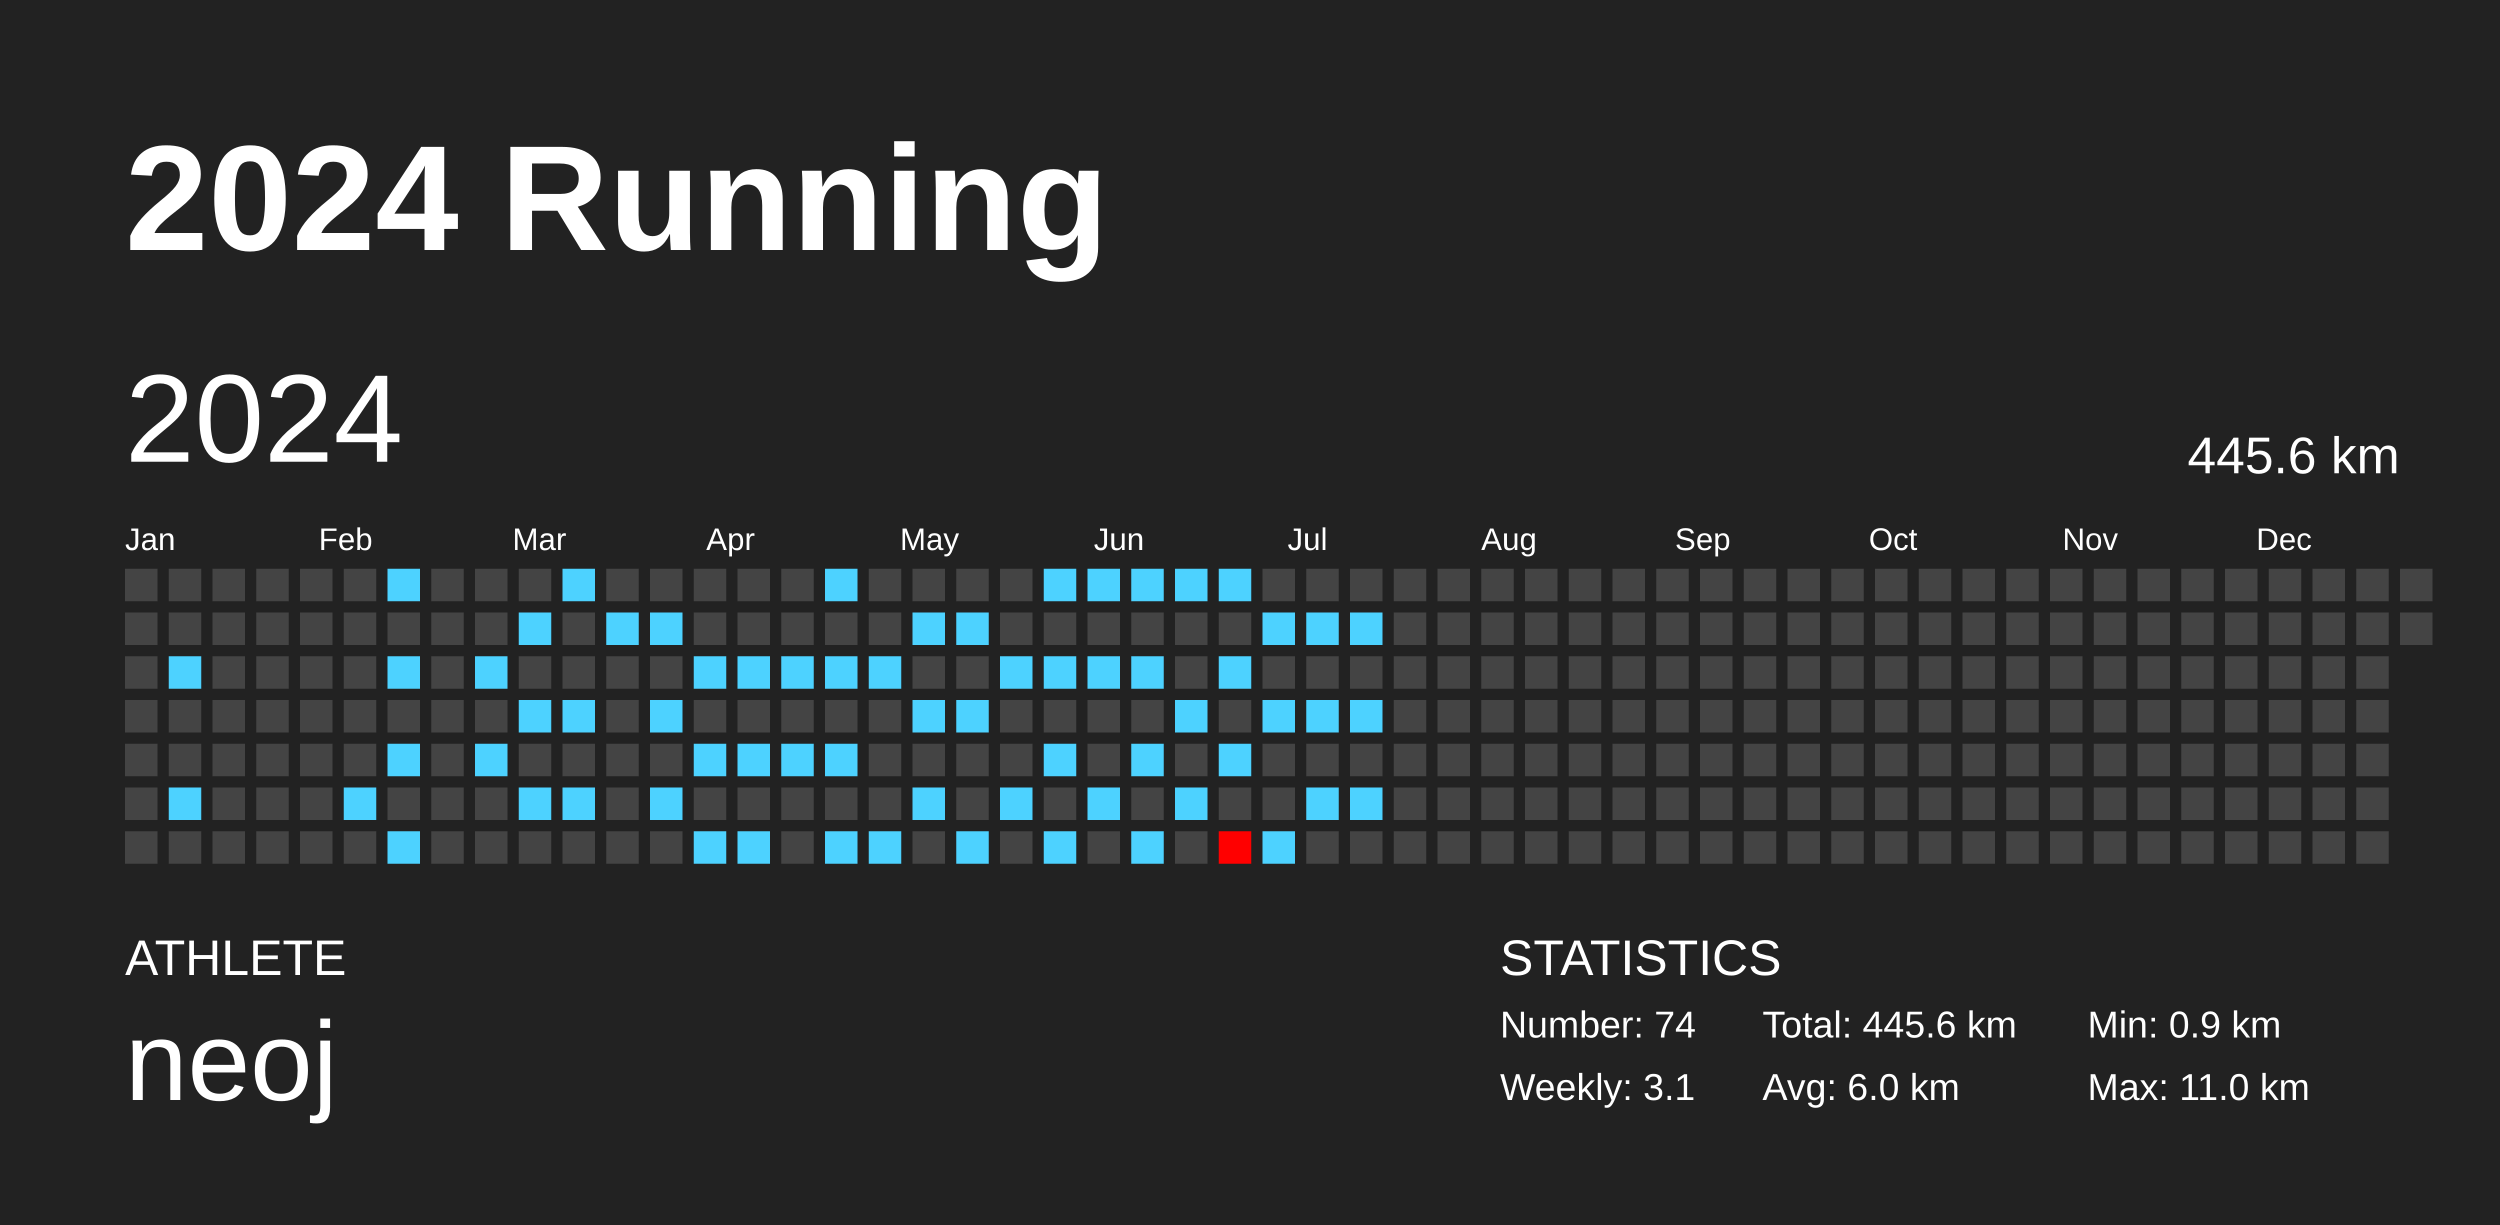
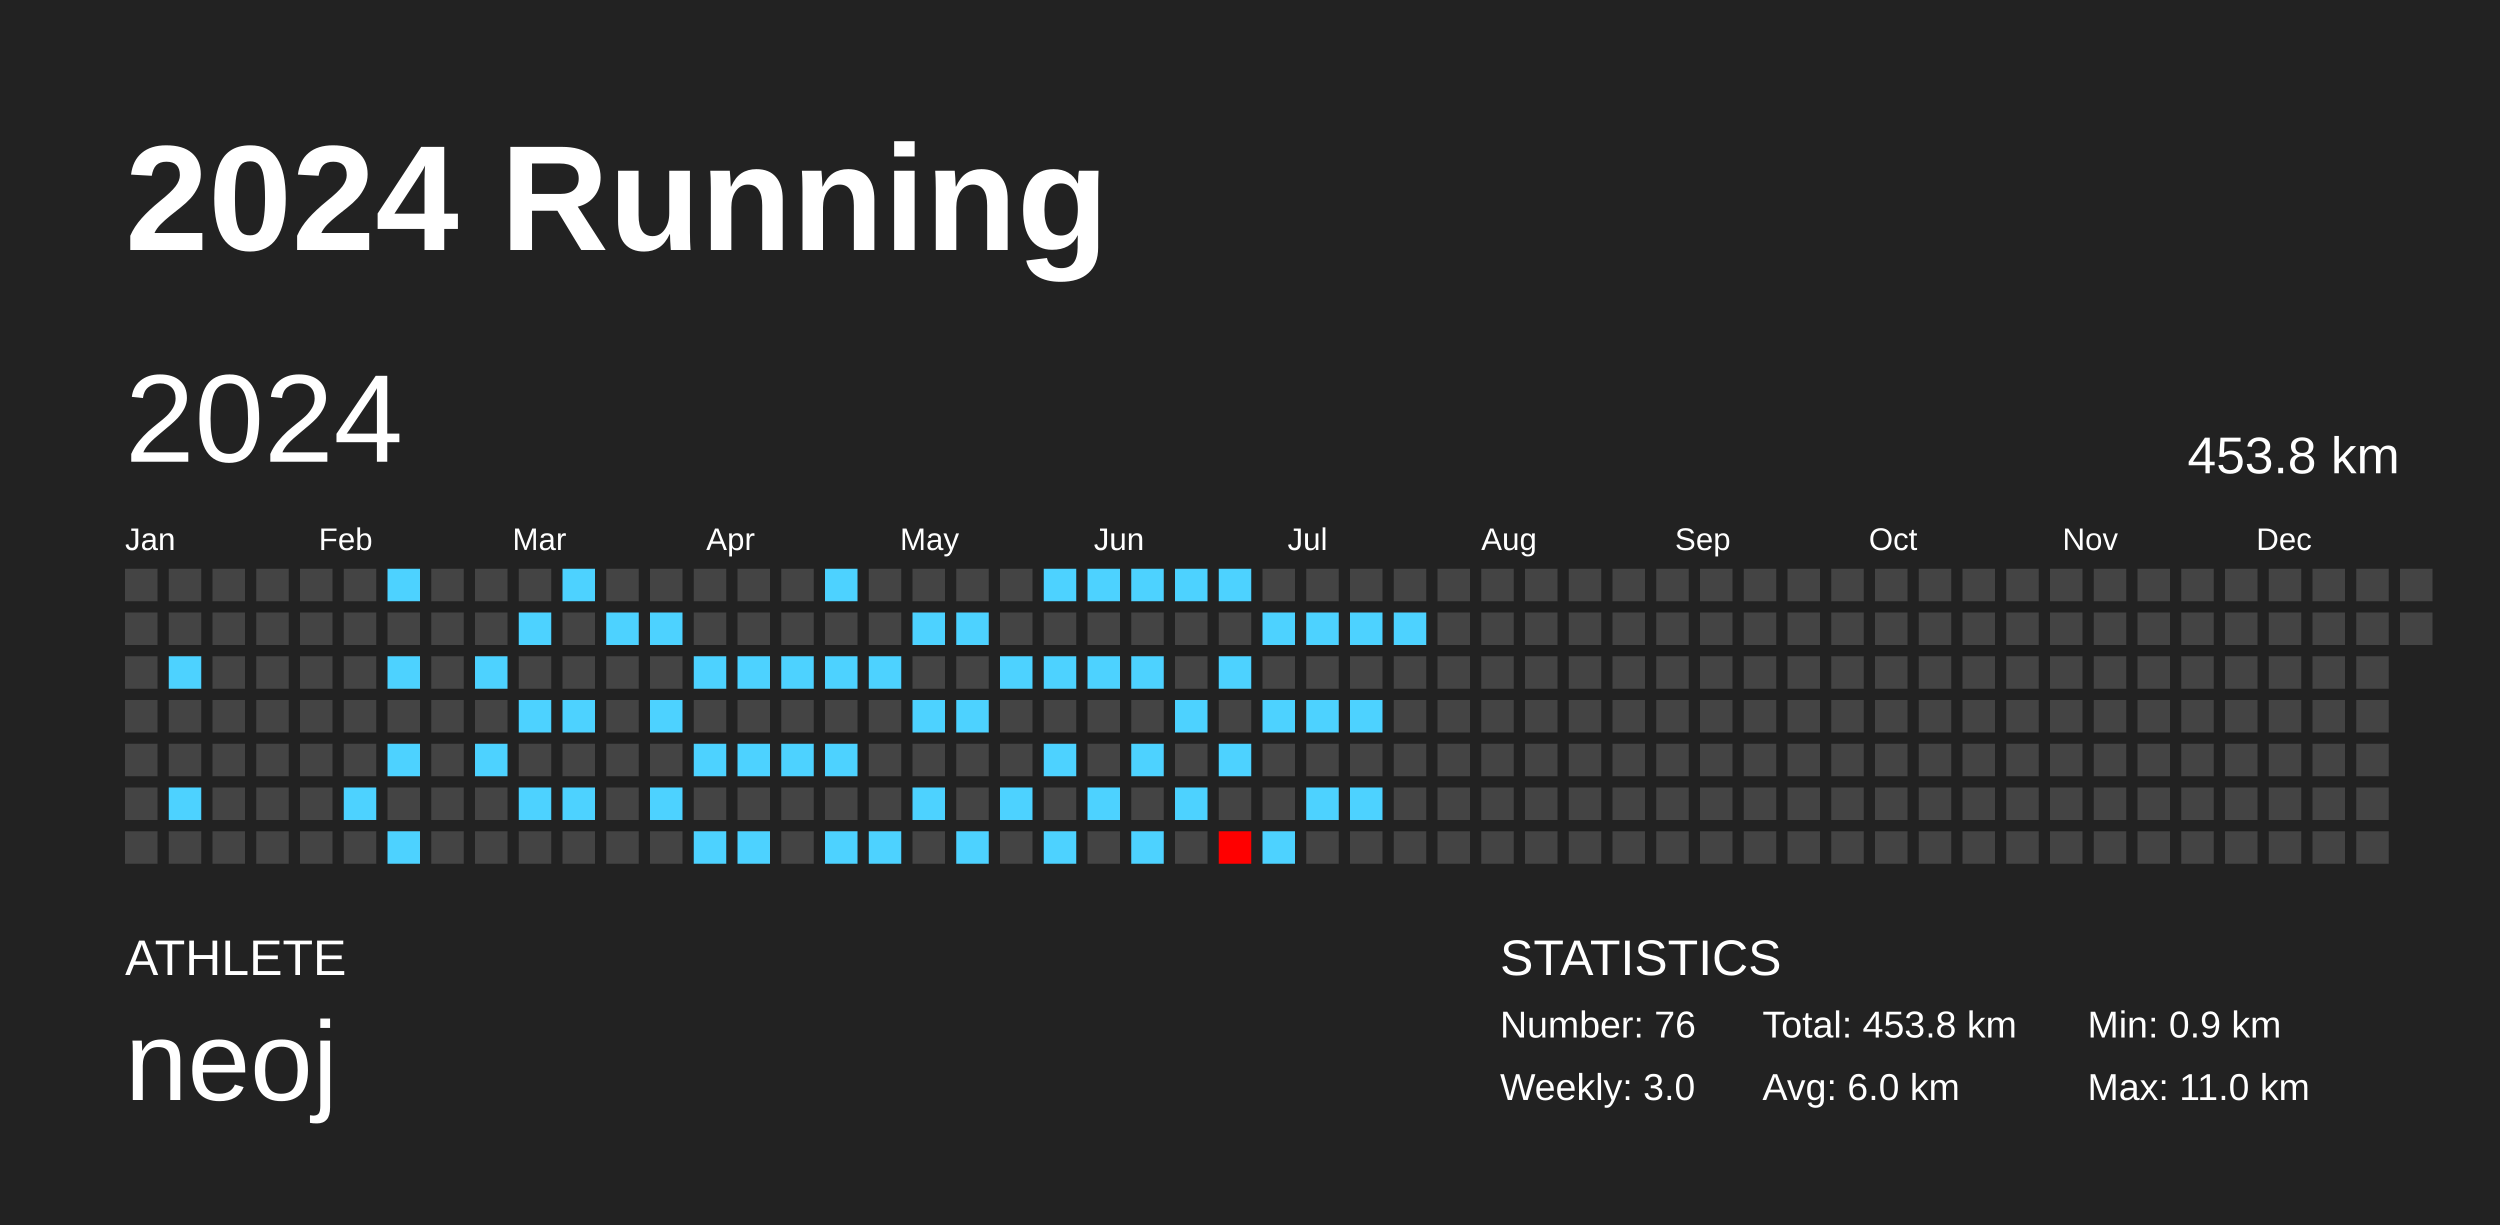
<svg xmlns="http://www.w3.org/2000/svg" baseProfile="full" height="98mm" version="1.1" viewBox="0,0,200,98" width="200mm">
  <defs />
  <rect fill="#222222" height="98" width="200" x="0" y="0" />
  <text fill="#FFFFFF" style="font-size:12px; font-family:Arial; font-weight:bold;" x="10" y="20">2024 Running</text>
  <text fill="#FFFFFF" style="font-size:4px; font-family:Arial" x="10" y="78">ATHLETE</text>
  <text fill="#FFFFFF" style="font-size:9px; font-family:Arial" x="10" y="88">neoj</text>
  <text fill="#FFFFFF" style="font-size:4px; font-family:Arial" x="120" y="78">STATISTICS</text>
-   <text fill="#FFFFFF" style="font-size:3px; font-family:Arial" x="120" y="83">Number: 74</text>
-   <text fill="#FFFFFF" style="font-size:3px; font-family:Arial" x="120" y="88">Weekly: 3.1</text>
-   <text fill="#FFFFFF" style="font-size:3px; font-family:Arial" x="141" y="83">Total: 445.6 km</text>
+   <text fill="#FFFFFF" style="font-size:3px; font-family:Arial" x="120" y="83">Number: 76</text>
+   <text fill="#FFFFFF" style="font-size:3px; font-family:Arial" x="120" y="88">Weekly: 3.0</text>
+   <text fill="#FFFFFF" style="font-size:3px; font-family:Arial" x="141" y="83">Total: 453.8 km</text>
  <text fill="#FFFFFF" style="font-size:3px; font-family:Arial" x="141" y="88">Avg: 6.0 km</text>
  <text fill="#FFFFFF" style="font-size:3px; font-family:Arial" x="167" y="83">Min: 0.9 km</text>
  <text fill="#FFFFFF" style="font-size:3px; font-family:Arial" x="167" y="88">Max: 11.0 km</text>
  <text dominant-baseline="hanging" fill="#FFFFFF" style="font-size:10.0px; font-family:Arial;" x="10" y="30">2024</text>
-   <text dominant-baseline="hanging" fill="#FFFFFF" style="font-size:4.125px; font-family:Arial;" x="175" y="35">445.6 km</text>
+   <text dominant-baseline="hanging" fill="#FFFFFF" style="font-size:4.125px; font-family:Arial;" x="175" y="35">453.8 km</text>
  <text fill="#FFFFFF" style="font-size:2.5px; font-family:Arial" x="10.0" y="44">Jan</text>
  <text fill="#FFFFFF" style="font-size:2.5px; font-family:Arial" x="25.5" y="44">Feb</text>
  <text fill="#FFFFFF" style="font-size:2.5px; font-family:Arial" x="41.0" y="44">Mar</text>
  <text fill="#FFFFFF" style="font-size:2.5px; font-family:Arial" x="56.5" y="44">Apr</text>
  <text fill="#FFFFFF" style="font-size:2.5px; font-family:Arial" x="72.0" y="44">May</text>
  <text fill="#FFFFFF" style="font-size:2.5px; font-family:Arial" x="87.5" y="44">Jun</text>
  <text fill="#FFFFFF" style="font-size:2.5px; font-family:Arial" x="103.0" y="44">Jul</text>
  <text fill="#FFFFFF" style="font-size:2.5px; font-family:Arial" x="118.5" y="44">Aug</text>
  <text fill="#FFFFFF" style="font-size:2.5px; font-family:Arial" x="134.0" y="44">Sep</text>
  <text fill="#FFFFFF" style="font-size:2.5px; font-family:Arial" x="149.5" y="44">Oct</text>
  <text fill="#FFFFFF" style="font-size:2.5px; font-family:Arial" x="165.0" y="44">Nov</text>
  <text fill="#FFFFFF" style="font-size:2.5px; font-family:Arial" x="180.5" y="44">Dec</text>
  <rect fill="#444444" height="2.6" width="2.6" x="10.0" y="45.5" />
  <rect fill="#444444" height="2.6" width="2.6" x="10.0" y="49.0" />
  <rect fill="#444444" height="2.6" width="2.6" x="10.0" y="52.5" />
  <rect fill="#444444" height="2.6" width="2.6" x="10.0" y="56.0" />
  <rect fill="#444444" height="2.6" width="2.6" x="10.0" y="59.5" />
  <rect fill="#444444" height="2.6" width="2.6" x="10.0" y="63.0" />
  <rect fill="#444444" height="2.6" width="2.6" x="10.0" y="66.5" />
  <rect fill="#444444" height="2.6" width="2.6" x="13.5" y="45.5" />
  <rect fill="#444444" height="2.6" width="2.6" x="13.5" y="49.0" />
  <rect fill="#4dd2ff" height="2.6" width="2.6" x="13.5" y="52.5" />
  <rect fill="#444444" height="2.6" width="2.6" x="13.5" y="56.0" />
  <rect fill="#444444" height="2.6" width="2.6" x="13.5" y="59.5" />
  <rect fill="#4dd2ff" height="2.6" width="2.6" x="13.5" y="63.0" />
  <rect fill="#444444" height="2.6" width="2.6" x="13.5" y="66.5" />
  <rect fill="#444444" height="2.6" width="2.6" x="17.0" y="45.5" />
  <rect fill="#444444" height="2.6" width="2.6" x="17.0" y="49.0" />
  <rect fill="#444444" height="2.6" width="2.6" x="17.0" y="52.5" />
  <rect fill="#444444" height="2.6" width="2.6" x="17.0" y="56.0" />
  <rect fill="#444444" height="2.6" width="2.6" x="17.0" y="59.5" />
  <rect fill="#444444" height="2.6" width="2.6" x="17.0" y="63.0" />
  <rect fill="#444444" height="2.6" width="2.6" x="17.0" y="66.5" />
  <rect fill="#444444" height="2.6" width="2.6" x="20.5" y="45.5" />
  <rect fill="#444444" height="2.6" width="2.6" x="20.5" y="49.0" />
  <rect fill="#444444" height="2.6" width="2.6" x="20.5" y="52.5" />
  <rect fill="#444444" height="2.6" width="2.6" x="20.5" y="56.0" />
  <rect fill="#444444" height="2.6" width="2.6" x="20.5" y="59.5" />
  <rect fill="#444444" height="2.6" width="2.6" x="20.5" y="63.0" />
  <rect fill="#444444" height="2.6" width="2.6" x="20.5" y="66.5" />
  <rect fill="#444444" height="2.6" width="2.6" x="24.0" y="45.5" />
  <rect fill="#444444" height="2.6" width="2.6" x="24.0" y="49.0" />
  <rect fill="#444444" height="2.6" width="2.6" x="24.0" y="52.5" />
  <rect fill="#444444" height="2.6" width="2.6" x="24.0" y="56.0" />
  <rect fill="#444444" height="2.6" width="2.6" x="24.0" y="59.5" />
  <rect fill="#444444" height="2.6" width="2.6" x="24.0" y="63.0" />
  <rect fill="#444444" height="2.6" width="2.6" x="24.0" y="66.5" />
  <rect fill="#444444" height="2.6" width="2.6" x="27.5" y="45.5" />
  <rect fill="#444444" height="2.6" width="2.6" x="27.5" y="49.0" />
  <rect fill="#444444" height="2.6" width="2.6" x="27.5" y="52.5" />
  <rect fill="#444444" height="2.6" width="2.6" x="27.5" y="56.0" />
  <rect fill="#444444" height="2.6" width="2.6" x="27.5" y="59.5" />
  <rect fill="#4dd2ff" height="2.6" width="2.6" x="27.5" y="63.0" />
  <rect fill="#444444" height="2.6" width="2.6" x="27.5" y="66.5" />
  <rect fill="#4dd2ff" height="2.6" width="2.6" x="31.0" y="45.5" />
  <rect fill="#444444" height="2.6" width="2.6" x="31.0" y="49.0" />
  <rect fill="#4dd2ff" height="2.6" width="2.6" x="31.0" y="52.5" />
  <rect fill="#444444" height="2.6" width="2.6" x="31.0" y="56.0" />
  <rect fill="#4dd2ff" height="2.6" width="2.6" x="31.0" y="59.5" />
  <rect fill="#444444" height="2.6" width="2.6" x="31.0" y="63.0" />
  <rect fill="#4dd2ff" height="2.6" width="2.6" x="31.0" y="66.5" />
  <rect fill="#444444" height="2.6" width="2.6" x="34.5" y="45.5" />
  <rect fill="#444444" height="2.6" width="2.6" x="34.5" y="49.0" />
  <rect fill="#444444" height="2.6" width="2.6" x="34.5" y="52.5" />
  <rect fill="#444444" height="2.6" width="2.6" x="34.5" y="56.0" />
  <rect fill="#444444" height="2.6" width="2.6" x="34.5" y="59.5" />
  <rect fill="#444444" height="2.6" width="2.6" x="34.5" y="63.0" />
  <rect fill="#444444" height="2.6" width="2.6" x="34.5" y="66.5" />
  <rect fill="#444444" height="2.6" width="2.6" x="38.0" y="45.5" />
  <rect fill="#444444" height="2.6" width="2.6" x="38.0" y="49.0" />
  <rect fill="#4dd2ff" height="2.6" width="2.6" x="38.0" y="52.5" />
  <rect fill="#444444" height="2.6" width="2.6" x="38.0" y="56.0" />
  <rect fill="#4dd2ff" height="2.6" width="2.6" x="38.0" y="59.5" />
  <rect fill="#444444" height="2.6" width="2.6" x="38.0" y="63.0" />
  <rect fill="#444444" height="2.6" width="2.6" x="38.0" y="66.5" />
  <rect fill="#444444" height="2.6" width="2.6" x="41.5" y="45.5" />
  <rect fill="#4dd2ff" height="2.6" width="2.6" x="41.5" y="49.0" />
  <rect fill="#444444" height="2.6" width="2.6" x="41.5" y="52.5" />
  <rect fill="#4dd2ff" height="2.6" width="2.6" x="41.5" y="56.0" />
  <rect fill="#444444" height="2.6" width="2.6" x="41.5" y="59.5" />
  <rect fill="#4dd2ff" height="2.6" width="2.6" x="41.5" y="63.0" />
  <rect fill="#444444" height="2.6" width="2.6" x="41.5" y="66.5" />
  <rect fill="#4dd2ff" height="2.6" width="2.6" x="45.0" y="45.5" />
  <rect fill="#444444" height="2.6" width="2.6" x="45.0" y="49.0" />
  <rect fill="#444444" height="2.6" width="2.6" x="45.0" y="52.5" />
  <rect fill="#4dd2ff" height="2.6" width="2.6" x="45.0" y="56.0" />
  <rect fill="#444444" height="2.6" width="2.6" x="45.0" y="59.5" />
  <rect fill="#4dd2ff" height="2.6" width="2.6" x="45.0" y="63.0" />
  <rect fill="#444444" height="2.6" width="2.6" x="45.0" y="66.5" />
  <rect fill="#444444" height="2.6" width="2.6" x="48.5" y="45.5" />
  <rect fill="#4dd2ff" height="2.6" width="2.6" x="48.5" y="49.0" />
  <rect fill="#444444" height="2.6" width="2.6" x="48.5" y="52.5" />
  <rect fill="#444444" height="2.6" width="2.6" x="48.5" y="56.0" />
  <rect fill="#444444" height="2.6" width="2.6" x="48.5" y="59.5" />
  <rect fill="#444444" height="2.6" width="2.6" x="48.5" y="63.0" />
  <rect fill="#444444" height="2.6" width="2.6" x="48.5" y="66.5" />
  <rect fill="#444444" height="2.6" width="2.6" x="52.0" y="45.5" />
  <rect fill="#4dd2ff" height="2.6" width="2.6" x="52.0" y="49.0" />
  <rect fill="#444444" height="2.6" width="2.6" x="52.0" y="52.5" />
  <rect fill="#4dd2ff" height="2.6" width="2.6" x="52.0" y="56.0" />
  <rect fill="#444444" height="2.6" width="2.6" x="52.0" y="59.5" />
  <rect fill="#4dd2ff" height="2.6" width="2.6" x="52.0" y="63.0" />
  <rect fill="#444444" height="2.6" width="2.6" x="52.0" y="66.5" />
  <rect fill="#444444" height="2.6" width="2.6" x="55.5" y="45.5" />
  <rect fill="#444444" height="2.6" width="2.6" x="55.5" y="49.0" />
  <rect fill="#4dd2ff" height="2.6" width="2.6" x="55.5" y="52.5" />
  <rect fill="#444444" height="2.6" width="2.6" x="55.5" y="56.0" />
  <rect fill="#4dd2ff" height="2.6" width="2.6" x="55.5" y="59.5" />
  <rect fill="#444444" height="2.6" width="2.6" x="55.5" y="63.0" />
  <rect fill="#4dd2ff" height="2.6" width="2.6" x="55.5" y="66.5" />
  <rect fill="#444444" height="2.6" width="2.6" x="59.0" y="45.5" />
  <rect fill="#444444" height="2.6" width="2.6" x="59.0" y="49.0" />
  <rect fill="#4dd2ff" height="2.6" width="2.6" x="59.0" y="52.5" />
  <rect fill="#444444" height="2.6" width="2.6" x="59.0" y="56.0" />
  <rect fill="#4dd2ff" height="2.6" width="2.6" x="59.0" y="59.5" />
  <rect fill="#444444" height="2.6" width="2.6" x="59.0" y="63.0" />
  <rect fill="#4dd2ff" height="2.6" width="2.6" x="59.0" y="66.5" />
  <rect fill="#444444" height="2.6" width="2.6" x="62.5" y="45.5" />
  <rect fill="#444444" height="2.6" width="2.6" x="62.5" y="49.0" />
  <rect fill="#4dd2ff" height="2.6" width="2.6" x="62.5" y="52.5" />
  <rect fill="#444444" height="2.6" width="2.6" x="62.5" y="56.0" />
  <rect fill="#4dd2ff" height="2.6" width="2.6" x="62.5" y="59.5" />
  <rect fill="#444444" height="2.6" width="2.6" x="62.5" y="63.0" />
  <rect fill="#444444" height="2.6" width="2.6" x="62.5" y="66.5" />
  <rect fill="#4dd2ff" height="2.6" width="2.6" x="66.0" y="45.5" />
  <rect fill="#444444" height="2.6" width="2.6" x="66.0" y="49.0" />
  <rect fill="#4dd2ff" height="2.6" width="2.6" x="66.0" y="52.5" />
  <rect fill="#444444" height="2.6" width="2.6" x="66.0" y="56.0" />
  <rect fill="#4dd2ff" height="2.6" width="2.6" x="66.0" y="59.5" />
  <rect fill="#444444" height="2.6" width="2.6" x="66.0" y="63.0" />
  <rect fill="#4dd2ff" height="2.6" width="2.6" x="66.0" y="66.5" />
  <rect fill="#444444" height="2.6" width="2.6" x="69.5" y="45.5" />
  <rect fill="#444444" height="2.6" width="2.6" x="69.5" y="49.0" />
  <rect fill="#4dd2ff" height="2.6" width="2.6" x="69.5" y="52.5" />
  <rect fill="#444444" height="2.6" width="2.6" x="69.5" y="56.0" />
  <rect fill="#444444" height="2.6" width="2.6" x="69.5" y="59.5" />
  <rect fill="#444444" height="2.6" width="2.6" x="69.5" y="63.0" />
  <rect fill="#4dd2ff" height="2.6" width="2.6" x="69.5" y="66.5" />
  <rect fill="#444444" height="2.6" width="2.6" x="73.0" y="45.5" />
  <rect fill="#4dd2ff" height="2.6" width="2.6" x="73.0" y="49.0" />
  <rect fill="#444444" height="2.6" width="2.6" x="73.0" y="52.5" />
  <rect fill="#4dd2ff" height="2.6" width="2.6" x="73.0" y="56.0" />
  <rect fill="#444444" height="2.6" width="2.6" x="73.0" y="59.5" />
  <rect fill="#4dd2ff" height="2.6" width="2.6" x="73.0" y="63.0" />
  <rect fill="#444444" height="2.6" width="2.6" x="73.0" y="66.5" />
  <rect fill="#444444" height="2.6" width="2.6" x="76.5" y="45.5" />
  <rect fill="#4dd2ff" height="2.6" width="2.6" x="76.5" y="49.0" />
  <rect fill="#444444" height="2.6" width="2.6" x="76.5" y="52.5" />
  <rect fill="#4dd2ff" height="2.6" width="2.6" x="76.5" y="56.0" />
  <rect fill="#444444" height="2.6" width="2.6" x="76.5" y="59.5" />
  <rect fill="#444444" height="2.6" width="2.6" x="76.5" y="63.0" />
  <rect fill="#4dd2ff" height="2.6" width="2.6" x="76.5" y="66.5" />
  <rect fill="#444444" height="2.6" width="2.6" x="80.0" y="45.5" />
  <rect fill="#444444" height="2.6" width="2.6" x="80.0" y="49.0" />
  <rect fill="#4dd2ff" height="2.6" width="2.6" x="80.0" y="52.5" />
  <rect fill="#444444" height="2.6" width="2.6" x="80.0" y="56.0" />
  <rect fill="#444444" height="2.6" width="2.6" x="80.0" y="59.5" />
  <rect fill="#4dd2ff" height="2.6" width="2.6" x="80.0" y="63.0" />
  <rect fill="#444444" height="2.6" width="2.6" x="80.0" y="66.5" />
  <rect fill="#4dd2ff" height="2.6" width="2.6" x="83.5" y="45.5" />
  <rect fill="#444444" height="2.6" width="2.6" x="83.5" y="49.0" />
  <rect fill="#4dd2ff" height="2.6" width="2.6" x="83.5" y="52.5" />
  <rect fill="#444444" height="2.6" width="2.6" x="83.5" y="56.0" />
  <rect fill="#4dd2ff" height="2.6" width="2.6" x="83.5" y="59.5" />
  <rect fill="#444444" height="2.6" width="2.6" x="83.5" y="63.0" />
  <rect fill="#4dd2ff" height="2.6" width="2.6" x="83.5" y="66.5" />
  <rect fill="#4dd2ff" height="2.6" width="2.6" x="87.0" y="45.5" />
  <rect fill="#444444" height="2.6" width="2.6" x="87.0" y="49.0" />
  <rect fill="#4dd2ff" height="2.6" width="2.6" x="87.0" y="52.5" />
  <rect fill="#444444" height="2.6" width="2.6" x="87.0" y="56.0" />
  <rect fill="#444444" height="2.6" width="2.6" x="87.0" y="59.5" />
  <rect fill="#4dd2ff" height="2.6" width="2.6" x="87.0" y="63.0" />
  <rect fill="#444444" height="2.6" width="2.6" x="87.0" y="66.5" />
  <rect fill="#4dd2ff" height="2.6" width="2.6" x="90.5" y="45.5" />
  <rect fill="#444444" height="2.6" width="2.6" x="90.5" y="49.0" />
  <rect fill="#4dd2ff" height="2.6" width="2.6" x="90.5" y="52.5" />
  <rect fill="#444444" height="2.6" width="2.6" x="90.5" y="56.0" />
  <rect fill="#4dd2ff" height="2.6" width="2.6" x="90.5" y="59.5" />
  <rect fill="#444444" height="2.6" width="2.6" x="90.5" y="63.0" />
  <rect fill="#4dd2ff" height="2.6" width="2.6" x="90.5" y="66.5" />
  <rect fill="#4dd2ff" height="2.6" width="2.6" x="94.0" y="45.5" />
  <rect fill="#444444" height="2.6" width="2.6" x="94.0" y="49.0" />
  <rect fill="#444444" height="2.6" width="2.6" x="94.0" y="52.5" />
  <rect fill="#4dd2ff" height="2.6" width="2.6" x="94.0" y="56.0" />
  <rect fill="#444444" height="2.6" width="2.6" x="94.0" y="59.5" />
  <rect fill="#4dd2ff" height="2.6" width="2.6" x="94.0" y="63.0" />
  <rect fill="#444444" height="2.6" width="2.6" x="94.0" y="66.5" />
  <rect fill="#4dd2ff" height="2.6" width="2.6" x="97.5" y="45.5" />
  <rect fill="#444444" height="2.6" width="2.6" x="97.5" y="49.0" />
  <rect fill="#4dd2ff" height="2.6" width="2.6" x="97.5" y="52.5" />
  <rect fill="#444444" height="2.6" width="2.6" x="97.5" y="56.0" />
  <rect fill="#4dd2ff" height="2.6" width="2.6" x="97.5" y="59.5" />
  <rect fill="#444444" height="2.6" width="2.6" x="97.5" y="63.0" />
  <rect fill="#ff0000" height="2.6" width="2.6" x="97.5" y="66.5" />
  <rect fill="#444444" height="2.6" width="2.6" x="101.0" y="45.5" />
  <rect fill="#4dd2ff" height="2.6" width="2.6" x="101.0" y="49.0" />
  <rect fill="#444444" height="2.6" width="2.6" x="101.0" y="52.5" />
  <rect fill="#4dd2ff" height="2.6" width="2.6" x="101.0" y="56.0" />
  <rect fill="#444444" height="2.6" width="2.6" x="101.0" y="59.5" />
  <rect fill="#444444" height="2.6" width="2.6" x="101.0" y="63.0" />
  <rect fill="#4dd2ff" height="2.6" width="2.6" x="101.0" y="66.5" />
  <rect fill="#444444" height="2.6" width="2.6" x="104.5" y="45.5" />
  <rect fill="#4dd2ff" height="2.6" width="2.6" x="104.5" y="49.0" />
  <rect fill="#444444" height="2.6" width="2.6" x="104.5" y="52.5" />
  <rect fill="#4dd2ff" height="2.6" width="2.6" x="104.5" y="56.0" />
  <rect fill="#444444" height="2.6" width="2.6" x="104.5" y="59.5" />
  <rect fill="#4dd2ff" height="2.6" width="2.6" x="104.5" y="63.0" />
  <rect fill="#444444" height="2.6" width="2.6" x="104.5" y="66.5" />
  <rect fill="#444444" height="2.6" width="2.6" x="108.0" y="45.5" />
  <rect fill="#4dd2ff" height="2.6" width="2.6" x="108.0" y="49.0" />
  <rect fill="#444444" height="2.6" width="2.6" x="108.0" y="52.5" />
  <rect fill="#4dd2ff" height="2.6" width="2.6" x="108.0" y="56.0" />
  <rect fill="#444444" height="2.6" width="2.6" x="108.0" y="59.5" />
  <rect fill="#4dd2ff" height="2.6" width="2.6" x="108.0" y="63.0" />
  <rect fill="#444444" height="2.6" width="2.6" x="108.0" y="66.5" />
  <rect fill="#444444" height="2.6" width="2.6" x="111.5" y="45.5" />
-   <rect fill="#444444" height="2.6" width="2.6" x="111.5" y="49.0" />
+   <rect fill="#4dd2ff" height="2.6" width="2.6" x="111.5" y="49.0" />
  <rect fill="#444444" height="2.6" width="2.6" x="111.5" y="52.5" />
  <rect fill="#444444" height="2.6" width="2.6" x="111.5" y="56.0" />
  <rect fill="#444444" height="2.6" width="2.6" x="111.5" y="59.5" />
  <rect fill="#444444" height="2.6" width="2.6" x="111.5" y="63.0" />
  <rect fill="#444444" height="2.6" width="2.6" x="111.5" y="66.5" />
  <rect fill="#444444" height="2.6" width="2.6" x="115.0" y="45.5" />
  <rect fill="#444444" height="2.6" width="2.6" x="115.0" y="49.0" />
  <rect fill="#444444" height="2.6" width="2.6" x="115.0" y="52.5" />
  <rect fill="#444444" height="2.6" width="2.6" x="115.0" y="56.0" />
  <rect fill="#444444" height="2.6" width="2.6" x="115.0" y="59.5" />
  <rect fill="#444444" height="2.6" width="2.6" x="115.0" y="63.0" />
  <rect fill="#444444" height="2.6" width="2.6" x="115.0" y="66.5" />
  <rect fill="#444444" height="2.6" width="2.6" x="118.5" y="45.5" />
  <rect fill="#444444" height="2.6" width="2.6" x="118.5" y="49.0" />
  <rect fill="#444444" height="2.6" width="2.6" x="118.5" y="52.5" />
  <rect fill="#444444" height="2.6" width="2.6" x="118.5" y="56.0" />
  <rect fill="#444444" height="2.6" width="2.6" x="118.5" y="59.5" />
  <rect fill="#444444" height="2.6" width="2.6" x="118.5" y="63.0" />
  <rect fill="#444444" height="2.6" width="2.6" x="118.5" y="66.5" />
  <rect fill="#444444" height="2.6" width="2.6" x="122.0" y="45.5" />
  <rect fill="#444444" height="2.6" width="2.6" x="122.0" y="49.0" />
  <rect fill="#444444" height="2.6" width="2.6" x="122.0" y="52.5" />
  <rect fill="#444444" height="2.6" width="2.6" x="122.0" y="56.0" />
  <rect fill="#444444" height="2.6" width="2.6" x="122.0" y="59.5" />
  <rect fill="#444444" height="2.6" width="2.6" x="122.0" y="63.0" />
  <rect fill="#444444" height="2.6" width="2.6" x="122.0" y="66.5" />
  <rect fill="#444444" height="2.6" width="2.6" x="125.5" y="45.5" />
  <rect fill="#444444" height="2.6" width="2.6" x="125.5" y="49.0" />
  <rect fill="#444444" height="2.6" width="2.6" x="125.5" y="52.5" />
  <rect fill="#444444" height="2.6" width="2.6" x="125.5" y="56.0" />
  <rect fill="#444444" height="2.6" width="2.6" x="125.5" y="59.5" />
  <rect fill="#444444" height="2.6" width="2.6" x="125.5" y="63.0" />
  <rect fill="#444444" height="2.6" width="2.6" x="125.5" y="66.5" />
  <rect fill="#444444" height="2.6" width="2.6" x="129.0" y="45.5" />
  <rect fill="#444444" height="2.6" width="2.6" x="129.0" y="49.0" />
  <rect fill="#444444" height="2.6" width="2.6" x="129.0" y="52.5" />
  <rect fill="#444444" height="2.6" width="2.6" x="129.0" y="56.0" />
  <rect fill="#444444" height="2.6" width="2.6" x="129.0" y="59.5" />
  <rect fill="#444444" height="2.6" width="2.6" x="129.0" y="63.0" />
  <rect fill="#444444" height="2.6" width="2.6" x="129.0" y="66.5" />
  <rect fill="#444444" height="2.6" width="2.6" x="132.5" y="45.5" />
  <rect fill="#444444" height="2.6" width="2.6" x="132.5" y="49.0" />
  <rect fill="#444444" height="2.6" width="2.6" x="132.5" y="52.5" />
  <rect fill="#444444" height="2.6" width="2.6" x="132.5" y="56.0" />
  <rect fill="#444444" height="2.6" width="2.6" x="132.5" y="59.5" />
  <rect fill="#444444" height="2.6" width="2.6" x="132.5" y="63.0" />
  <rect fill="#444444" height="2.6" width="2.6" x="132.5" y="66.5" />
  <rect fill="#444444" height="2.6" width="2.6" x="136.0" y="45.5" />
  <rect fill="#444444" height="2.6" width="2.6" x="136.0" y="49.0" />
  <rect fill="#444444" height="2.6" width="2.6" x="136.0" y="52.5" />
  <rect fill="#444444" height="2.6" width="2.6" x="136.0" y="56.0" />
  <rect fill="#444444" height="2.6" width="2.6" x="136.0" y="59.5" />
  <rect fill="#444444" height="2.6" width="2.6" x="136.0" y="63.0" />
  <rect fill="#444444" height="2.6" width="2.6" x="136.0" y="66.5" />
  <rect fill="#444444" height="2.6" width="2.6" x="139.5" y="45.5" />
  <rect fill="#444444" height="2.6" width="2.6" x="139.5" y="49.0" />
  <rect fill="#444444" height="2.6" width="2.6" x="139.5" y="52.5" />
  <rect fill="#444444" height="2.6" width="2.6" x="139.5" y="56.0" />
  <rect fill="#444444" height="2.6" width="2.6" x="139.5" y="59.5" />
  <rect fill="#444444" height="2.6" width="2.6" x="139.5" y="63.0" />
  <rect fill="#444444" height="2.6" width="2.6" x="139.5" y="66.5" />
  <rect fill="#444444" height="2.6" width="2.6" x="143.0" y="45.5" />
  <rect fill="#444444" height="2.6" width="2.6" x="143.0" y="49.0" />
  <rect fill="#444444" height="2.6" width="2.6" x="143.0" y="52.5" />
  <rect fill="#444444" height="2.6" width="2.6" x="143.0" y="56.0" />
  <rect fill="#444444" height="2.6" width="2.6" x="143.0" y="59.5" />
  <rect fill="#444444" height="2.6" width="2.6" x="143.0" y="63.0" />
  <rect fill="#444444" height="2.6" width="2.6" x="143.0" y="66.5" />
  <rect fill="#444444" height="2.6" width="2.6" x="146.5" y="45.5" />
  <rect fill="#444444" height="2.6" width="2.6" x="146.5" y="49.0" />
  <rect fill="#444444" height="2.6" width="2.6" x="146.5" y="52.5" />
  <rect fill="#444444" height="2.6" width="2.6" x="146.5" y="56.0" />
  <rect fill="#444444" height="2.6" width="2.6" x="146.5" y="59.5" />
  <rect fill="#444444" height="2.6" width="2.6" x="146.5" y="63.0" />
  <rect fill="#444444" height="2.6" width="2.6" x="146.5" y="66.5" />
  <rect fill="#444444" height="2.6" width="2.6" x="150.0" y="45.5" />
  <rect fill="#444444" height="2.6" width="2.6" x="150.0" y="49.0" />
  <rect fill="#444444" height="2.6" width="2.6" x="150.0" y="52.5" />
  <rect fill="#444444" height="2.6" width="2.6" x="150.0" y="56.0" />
  <rect fill="#444444" height="2.6" width="2.6" x="150.0" y="59.5" />
  <rect fill="#444444" height="2.6" width="2.6" x="150.0" y="63.0" />
  <rect fill="#444444" height="2.6" width="2.6" x="150.0" y="66.5" />
  <rect fill="#444444" height="2.6" width="2.6" x="153.5" y="45.5" />
  <rect fill="#444444" height="2.6" width="2.6" x="153.5" y="49.0" />
  <rect fill="#444444" height="2.6" width="2.6" x="153.5" y="52.5" />
  <rect fill="#444444" height="2.6" width="2.6" x="153.5" y="56.0" />
  <rect fill="#444444" height="2.6" width="2.6" x="153.5" y="59.5" />
  <rect fill="#444444" height="2.6" width="2.6" x="153.5" y="63.0" />
  <rect fill="#444444" height="2.6" width="2.6" x="153.5" y="66.5" />
  <rect fill="#444444" height="2.6" width="2.6" x="157.0" y="45.5" />
  <rect fill="#444444" height="2.6" width="2.6" x="157.0" y="49.0" />
  <rect fill="#444444" height="2.6" width="2.6" x="157.0" y="52.5" />
  <rect fill="#444444" height="2.6" width="2.6" x="157.0" y="56.0" />
  <rect fill="#444444" height="2.6" width="2.6" x="157.0" y="59.5" />
  <rect fill="#444444" height="2.6" width="2.6" x="157.0" y="63.0" />
  <rect fill="#444444" height="2.6" width="2.6" x="157.0" y="66.5" />
  <rect fill="#444444" height="2.6" width="2.6" x="160.5" y="45.5" />
  <rect fill="#444444" height="2.6" width="2.6" x="160.5" y="49.0" />
  <rect fill="#444444" height="2.6" width="2.6" x="160.5" y="52.5" />
  <rect fill="#444444" height="2.6" width="2.6" x="160.5" y="56.0" />
  <rect fill="#444444" height="2.6" width="2.6" x="160.5" y="59.5" />
  <rect fill="#444444" height="2.6" width="2.6" x="160.5" y="63.0" />
  <rect fill="#444444" height="2.6" width="2.6" x="160.5" y="66.5" />
  <rect fill="#444444" height="2.6" width="2.6" x="164.0" y="45.5" />
  <rect fill="#444444" height="2.6" width="2.6" x="164.0" y="49.0" />
  <rect fill="#444444" height="2.6" width="2.6" x="164.0" y="52.5" />
  <rect fill="#444444" height="2.6" width="2.6" x="164.0" y="56.0" />
  <rect fill="#444444" height="2.6" width="2.6" x="164.0" y="59.5" />
  <rect fill="#444444" height="2.6" width="2.6" x="164.0" y="63.0" />
  <rect fill="#444444" height="2.6" width="2.6" x="164.0" y="66.5" />
  <rect fill="#444444" height="2.6" width="2.6" x="167.5" y="45.5" />
  <rect fill="#444444" height="2.6" width="2.6" x="167.5" y="49.0" />
  <rect fill="#444444" height="2.6" width="2.6" x="167.5" y="52.5" />
  <rect fill="#444444" height="2.6" width="2.6" x="167.5" y="56.0" />
  <rect fill="#444444" height="2.6" width="2.6" x="167.5" y="59.5" />
  <rect fill="#444444" height="2.6" width="2.6" x="167.5" y="63.0" />
  <rect fill="#444444" height="2.6" width="2.6" x="167.5" y="66.5" />
  <rect fill="#444444" height="2.6" width="2.6" x="171.0" y="45.5" />
  <rect fill="#444444" height="2.6" width="2.6" x="171.0" y="49.0" />
  <rect fill="#444444" height="2.6" width="2.6" x="171.0" y="52.5" />
  <rect fill="#444444" height="2.6" width="2.6" x="171.0" y="56.0" />
  <rect fill="#444444" height="2.6" width="2.6" x="171.0" y="59.5" />
  <rect fill="#444444" height="2.6" width="2.6" x="171.0" y="63.0" />
  <rect fill="#444444" height="2.6" width="2.6" x="171.0" y="66.5" />
  <rect fill="#444444" height="2.6" width="2.6" x="174.5" y="45.5" />
  <rect fill="#444444" height="2.6" width="2.6" x="174.5" y="49.0" />
  <rect fill="#444444" height="2.6" width="2.6" x="174.5" y="52.5" />
  <rect fill="#444444" height="2.6" width="2.6" x="174.5" y="56.0" />
  <rect fill="#444444" height="2.6" width="2.6" x="174.5" y="59.5" />
  <rect fill="#444444" height="2.6" width="2.6" x="174.5" y="63.0" />
  <rect fill="#444444" height="2.6" width="2.6" x="174.5" y="66.5" />
  <rect fill="#444444" height="2.6" width="2.6" x="178.0" y="45.5" />
  <rect fill="#444444" height="2.6" width="2.6" x="178.0" y="49.0" />
  <rect fill="#444444" height="2.6" width="2.6" x="178.0" y="52.5" />
  <rect fill="#444444" height="2.6" width="2.6" x="178.0" y="56.0" />
  <rect fill="#444444" height="2.6" width="2.6" x="178.0" y="59.5" />
  <rect fill="#444444" height="2.6" width="2.6" x="178.0" y="63.0" />
  <rect fill="#444444" height="2.6" width="2.6" x="178.0" y="66.5" />
  <rect fill="#444444" height="2.6" width="2.6" x="181.5" y="45.5" />
  <rect fill="#444444" height="2.6" width="2.6" x="181.5" y="49.0" />
  <rect fill="#444444" height="2.6" width="2.6" x="181.5" y="52.5" />
  <rect fill="#444444" height="2.6" width="2.6" x="181.5" y="56.0" />
  <rect fill="#444444" height="2.6" width="2.6" x="181.5" y="59.5" />
  <rect fill="#444444" height="2.6" width="2.6" x="181.5" y="63.0" />
  <rect fill="#444444" height="2.6" width="2.6" x="181.5" y="66.5" />
  <rect fill="#444444" height="2.6" width="2.6" x="185.0" y="45.5" />
  <rect fill="#444444" height="2.6" width="2.6" x="185.0" y="49.0" />
  <rect fill="#444444" height="2.6" width="2.6" x="185.0" y="52.5" />
  <rect fill="#444444" height="2.6" width="2.6" x="185.0" y="56.0" />
  <rect fill="#444444" height="2.6" width="2.6" x="185.0" y="59.5" />
  <rect fill="#444444" height="2.6" width="2.6" x="185.0" y="63.0" />
  <rect fill="#444444" height="2.6" width="2.6" x="185.0" y="66.5" />
  <rect fill="#444444" height="2.6" width="2.6" x="188.5" y="45.5" />
  <rect fill="#444444" height="2.6" width="2.6" x="188.5" y="49.0" />
  <rect fill="#444444" height="2.6" width="2.6" x="188.5" y="52.5" />
  <rect fill="#444444" height="2.6" width="2.6" x="188.5" y="56.0" />
  <rect fill="#444444" height="2.6" width="2.6" x="188.5" y="59.5" />
  <rect fill="#444444" height="2.6" width="2.6" x="188.5" y="63.0" />
  <rect fill="#444444" height="2.6" width="2.6" x="188.5" y="66.5" />
  <rect fill="#444444" height="2.6" width="2.6" x="192.0" y="45.5" />
  <rect fill="#444444" height="2.6" width="2.6" x="192.0" y="49.0" />
</svg>
